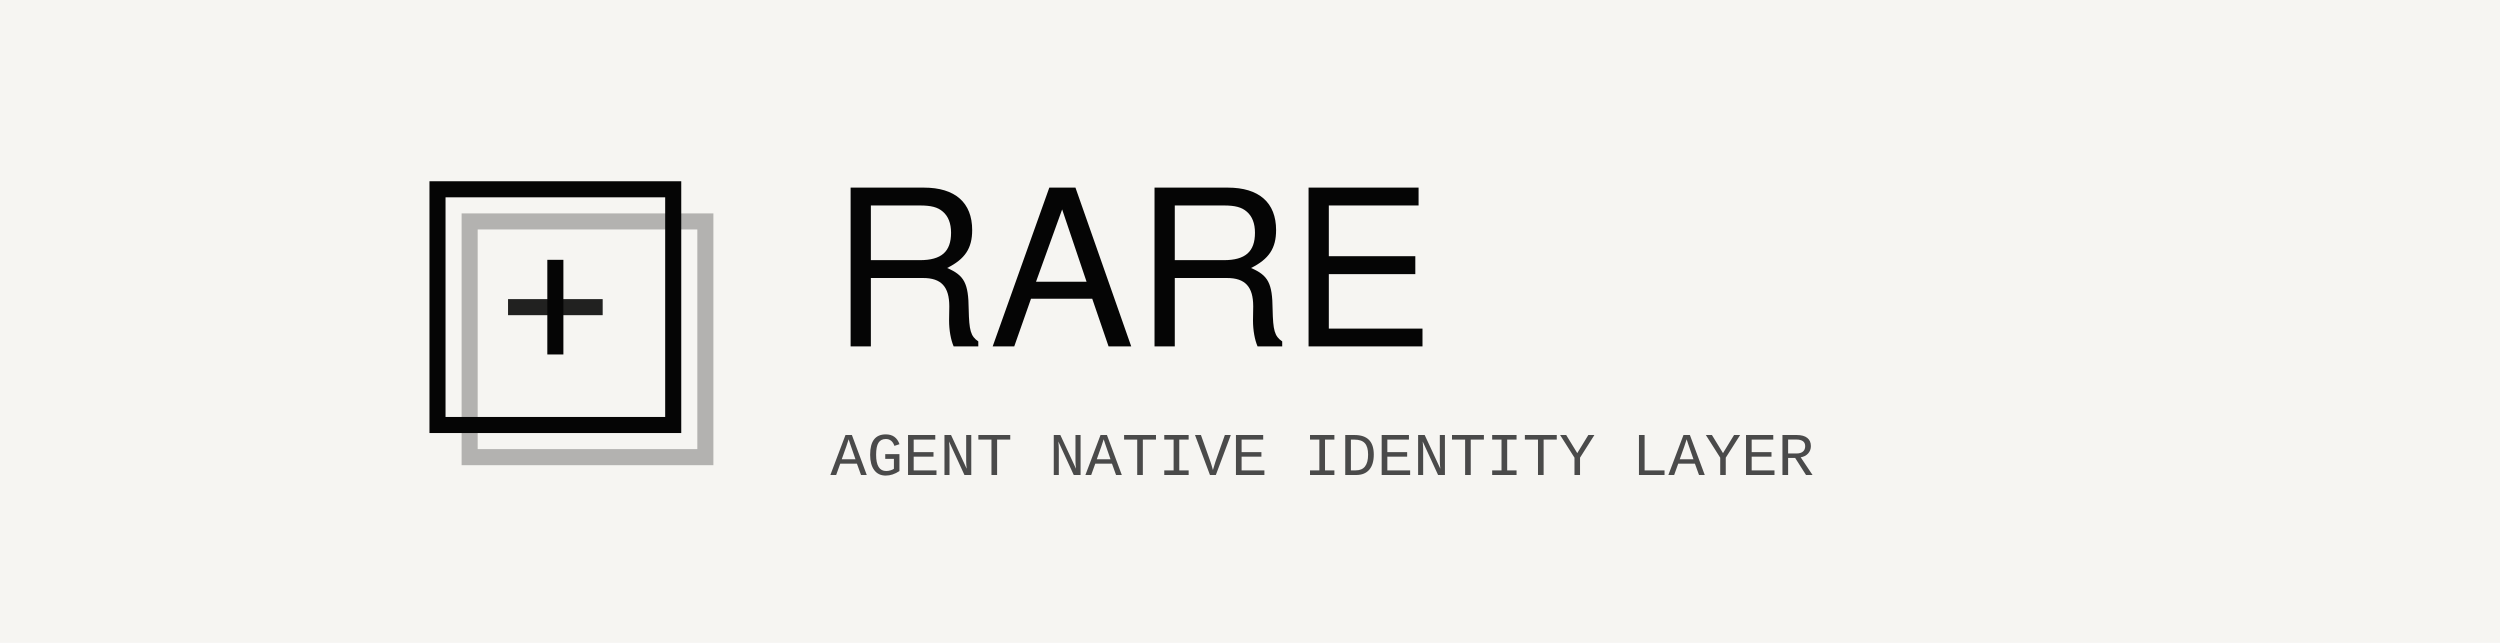
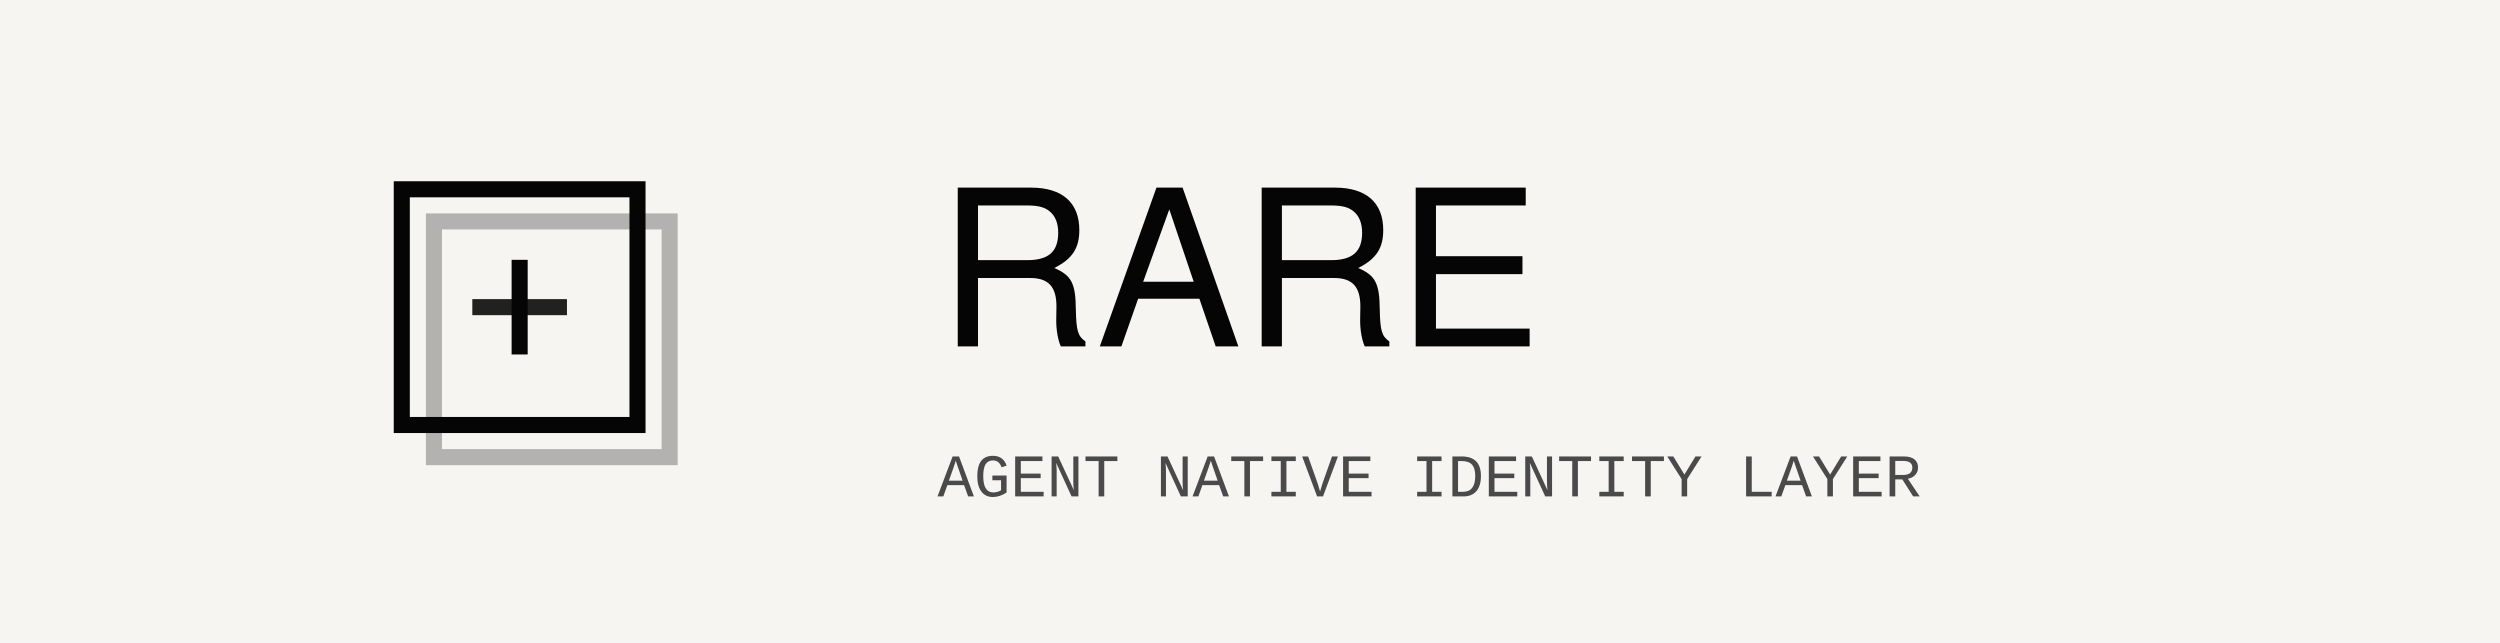
<svg xmlns="http://www.w3.org/2000/svg" width="1400" height="360" viewBox="0 0 1400 360" role="img" aria-labelledby="title desc">
  <rect width="1400" height="360" fill="#f6f5f2" />
  <g transform="translate(700 180)">
-     <g transform="translate(-455 0)">
+     <g transform="translate(-475 0)">
      <g transform="translate(0 -74)" fill="none" stroke="#050505" stroke-linecap="square" stroke-linejoin="miter">
        <rect x="0" y="0" width="132" height="132" stroke-width="9" />
        <rect x="18" y="18" width="132" height="132" stroke-width="9" opacity="0.28" />
        <path d="M66 44 V88" stroke-width="9" />
        <path d="M44 66 H88" stroke-width="9" opacity="0.88" />
      </g>
-       <text x="220" y="14" fill="#050505" font-family="Helvetica, Arial, sans-serif" font-size="122" font-weight="400" textLength="440" lengthAdjust="spacingAndGlyphs">RARE</text>
-       <text x="220" y="86" fill="#4a4a4a" font-family="Courier New, monospace" font-size="34" textLength="690" lengthAdjust="spacingAndGlyphs">AGENT NATIVE IDENTITY LAYER</text>
+       <text x="300" y="14" fill="#050505" font-family="Helvetica, Arial, sans-serif" font-size="122" font-weight="400" textLength="440" lengthAdjust="spacingAndGlyphs">RARE</text>
+       <text x="300" y="98" fill="#4a4a4a" font-family="Courier New, monospace" font-size="34" textLength="650" lengthAdjust="spacingAndGlyphs">AGENT NATIVE IDENTITY LAYER</text>
    </g>
  </g>
</svg>
